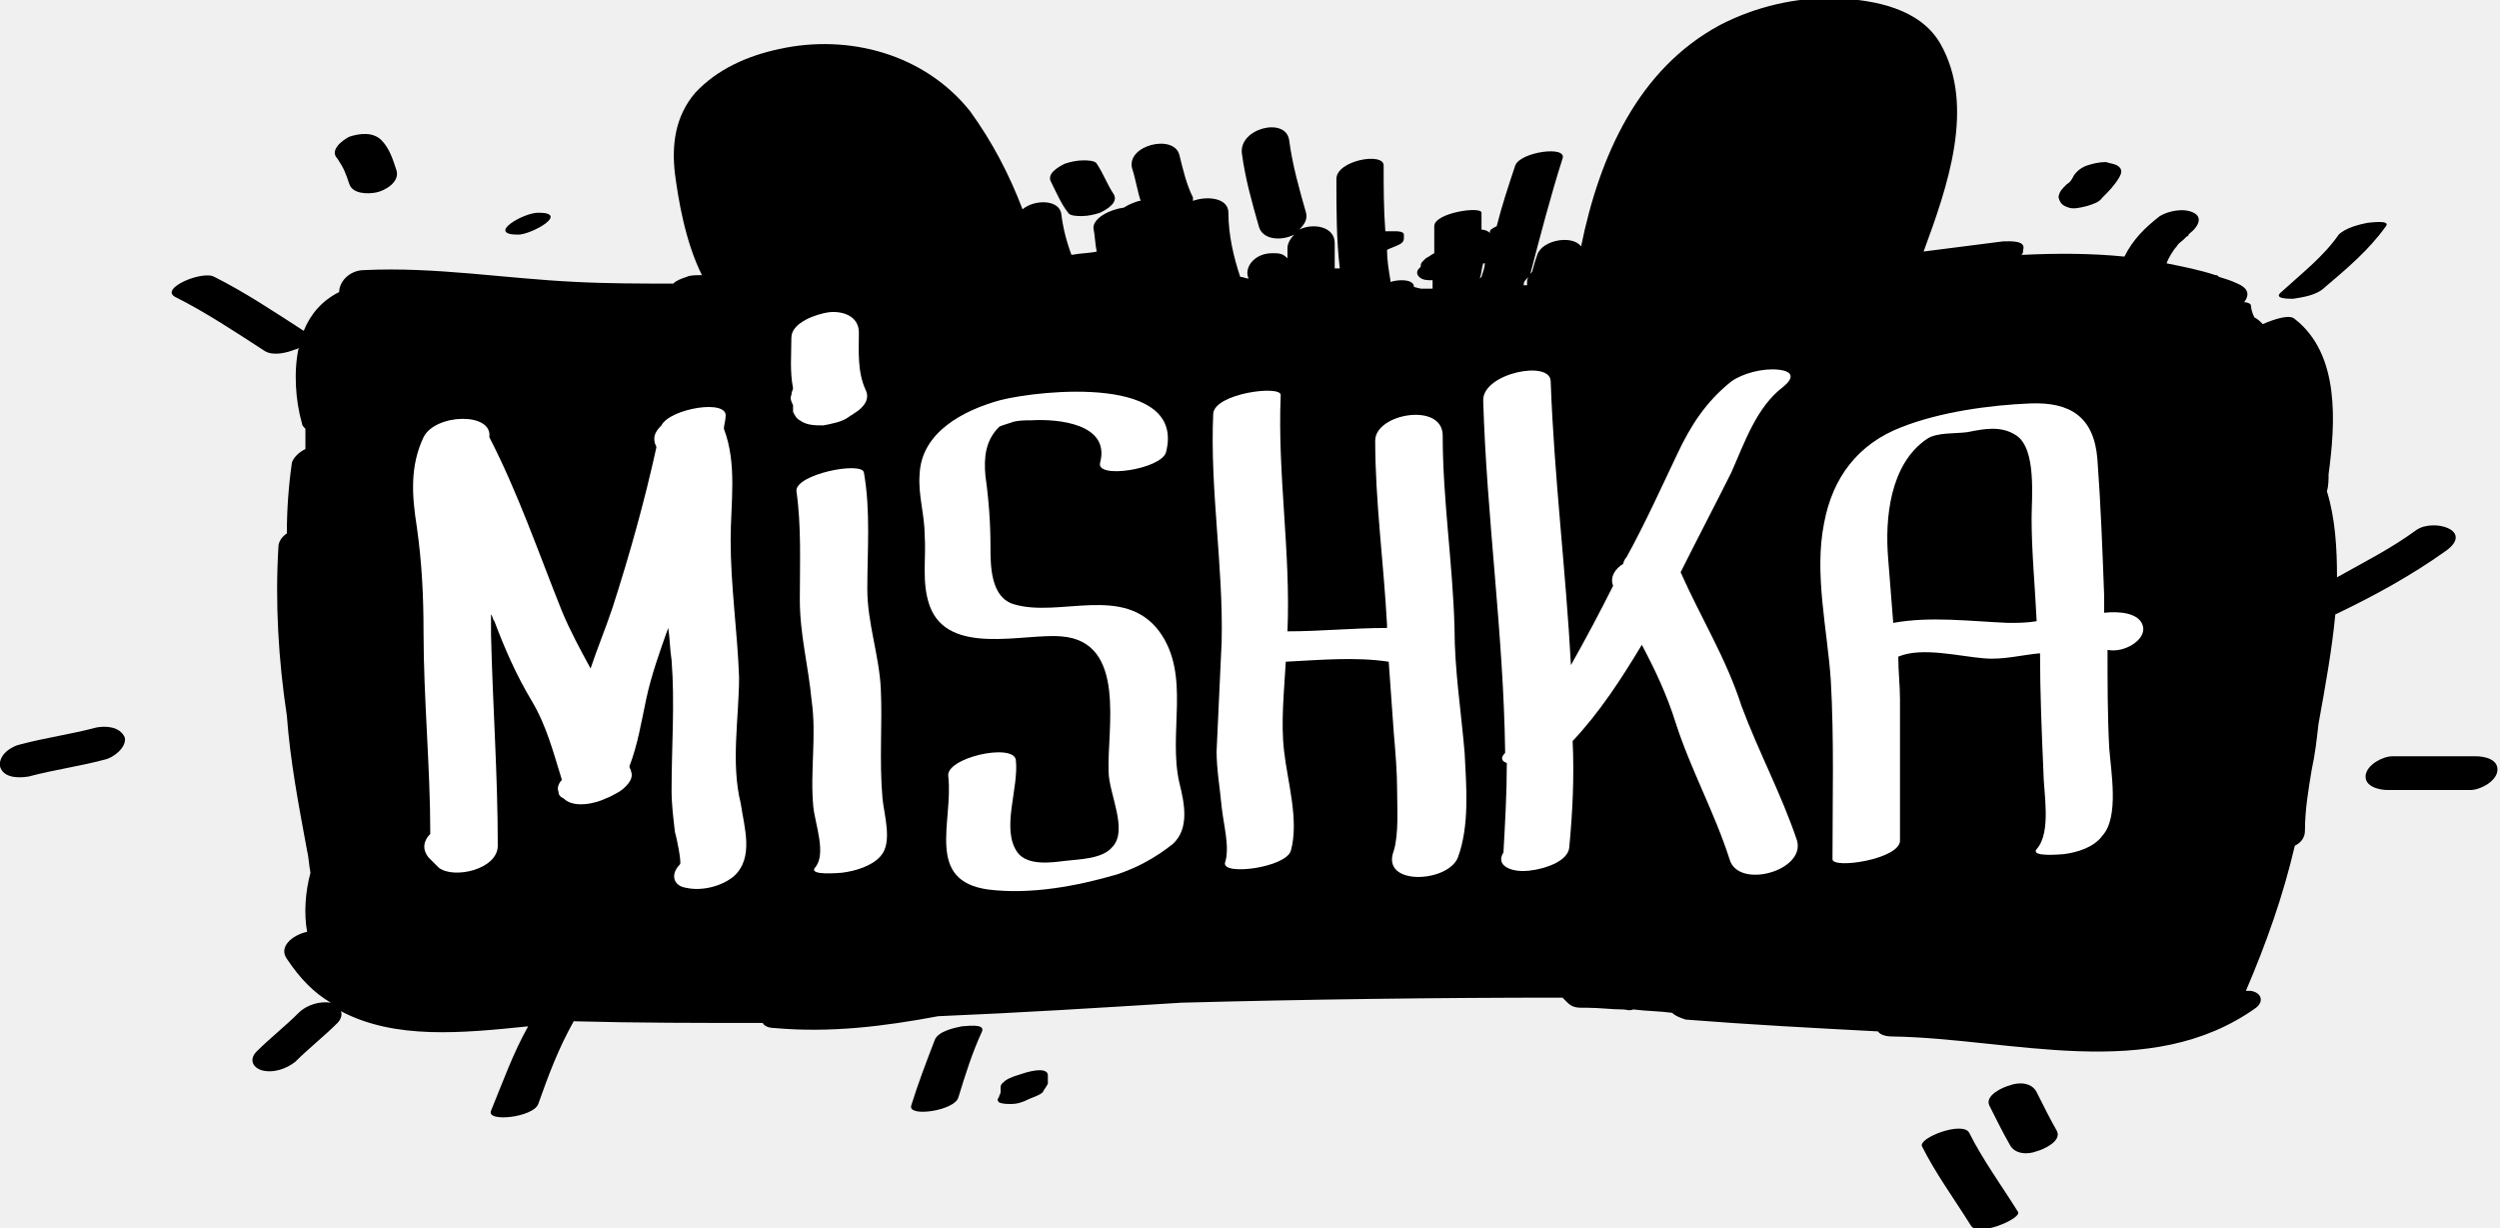
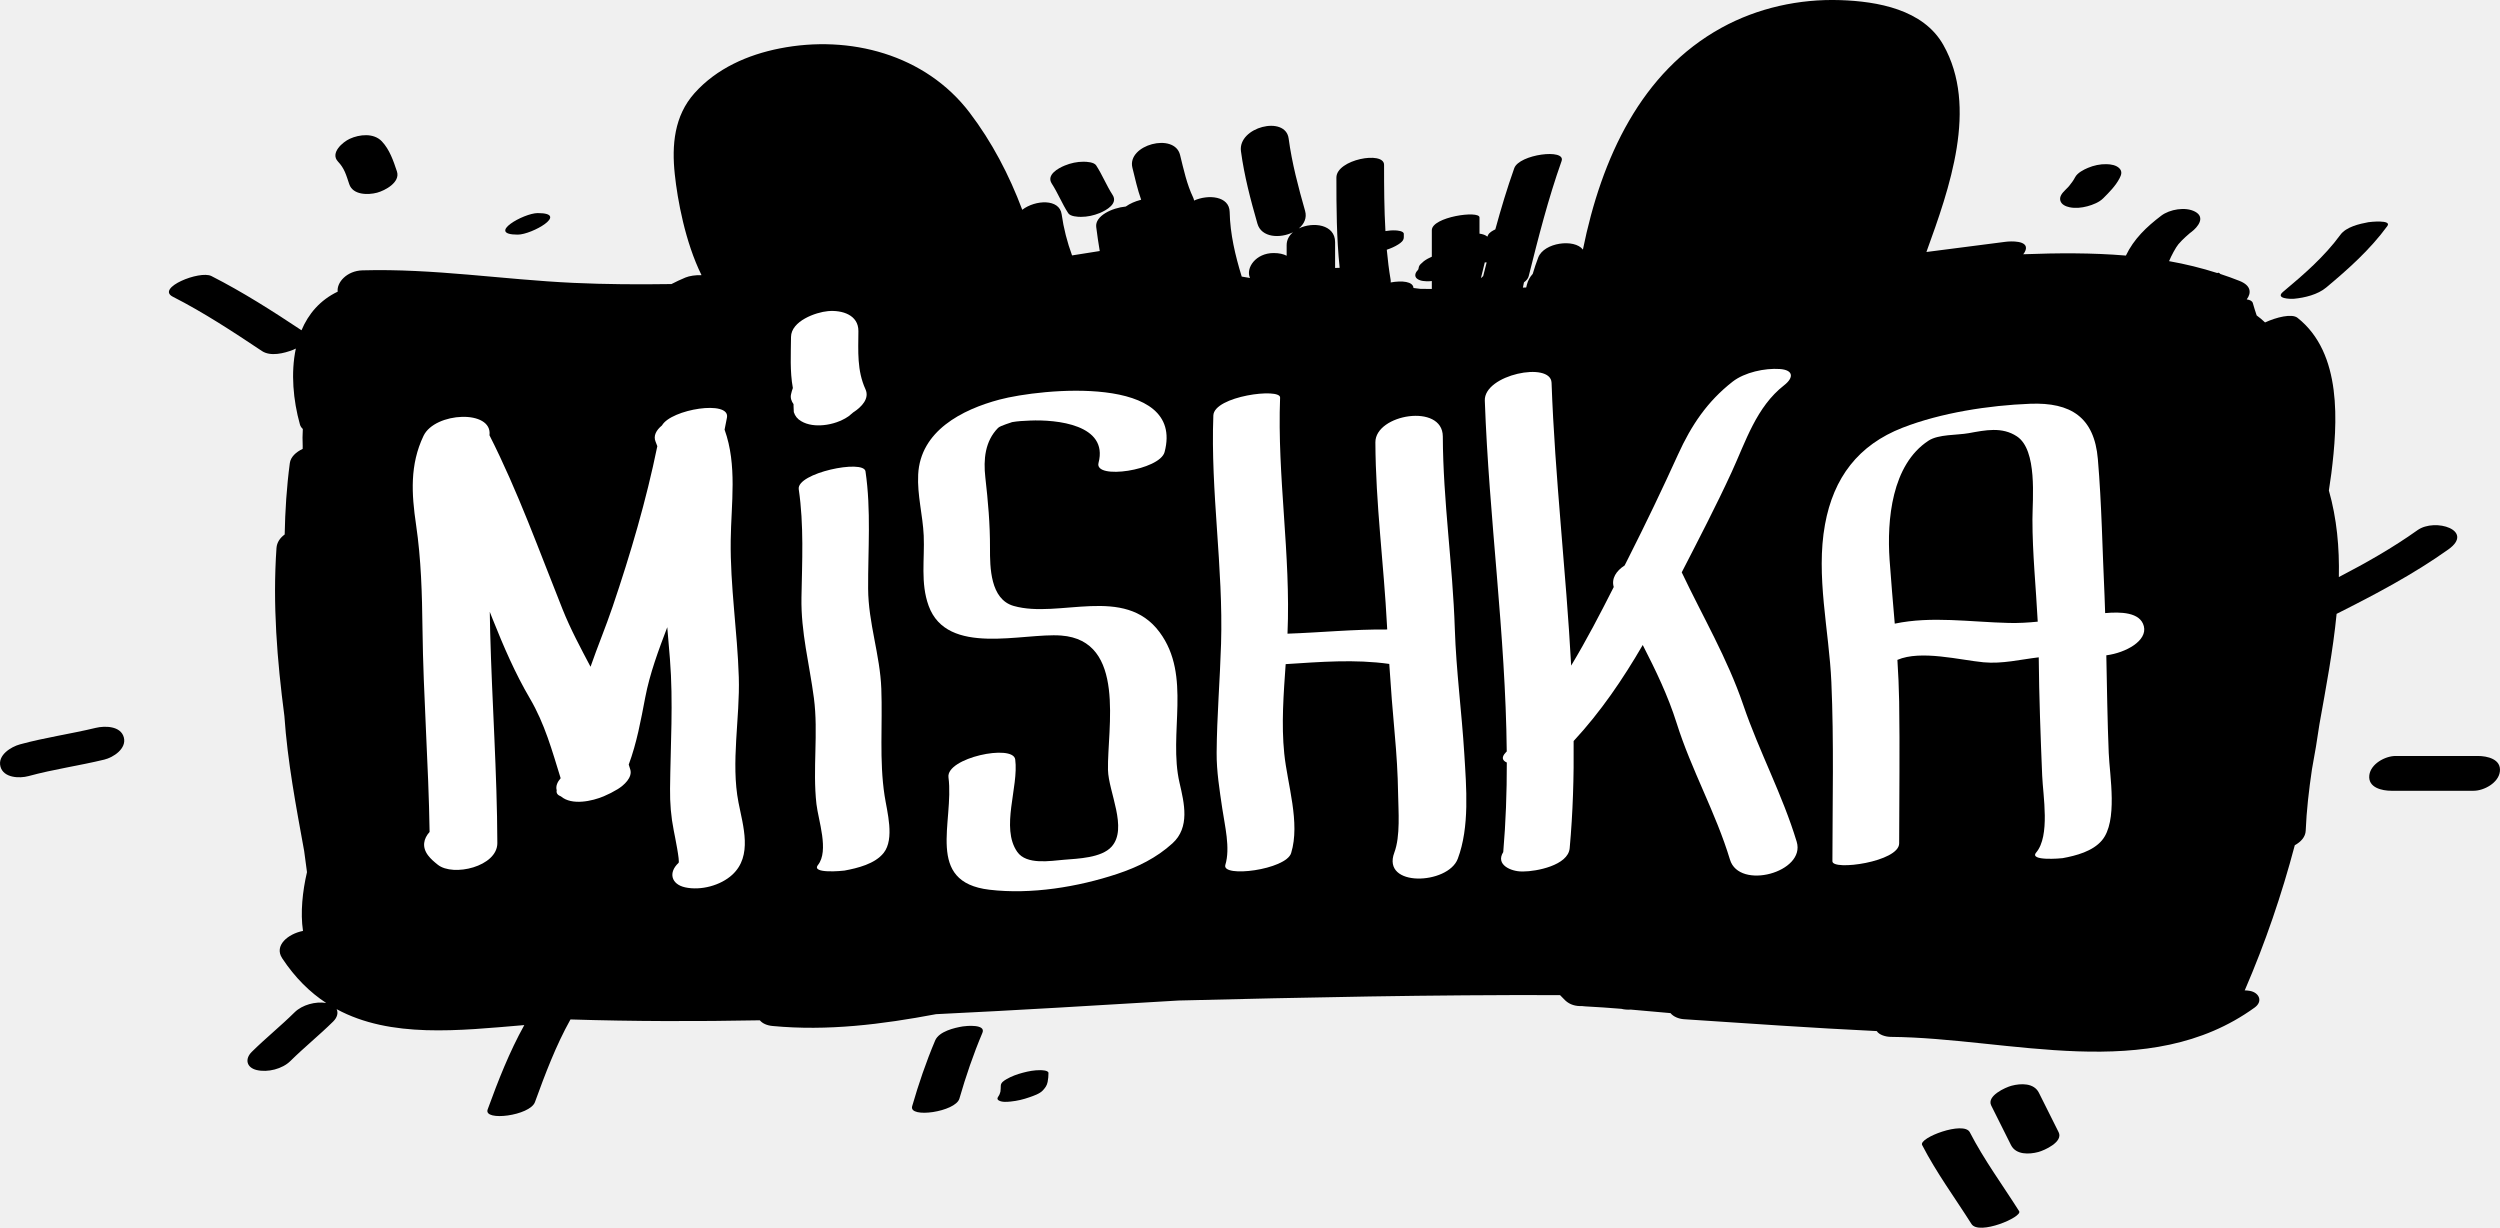
- <svg xmlns="http://www.w3.org/2000/svg" version="1.1" id="Layer_1" x="0px" y="0px" viewBox="0 0 148.1 72.7" style="enable-background:new 0 0 148.1 72.7;" xml:space="preserve">
-   <style type="text/css">
- 	.st0{fill:#FFFFFF;}
- </style>
+ <svg xmlns="http://www.w3.org/2000/svg" version="1.1" x="0px" y="0px" width="148.051px" height="72.707px" viewBox="0 0 148.051 72.707" enable-background="new 0 0 148.051 72.707" xml:space="preserve">
  <g id="Layer_2">
    <g>
-       <path d="M143.2,31.4c-1.5,1.1-3.1,1.9-4.7,2.8c0-1.7-0.1-3.5-0.6-5.1c0.1-0.3,0.1-0.7,0.1-1c0.4-3,0.7-7.1-2-9.2    c-0.3-0.3-1.2,0-1.9,0.3c-0.2-0.2-0.3-0.3-0.5-0.4c-0.1-0.2-0.2-0.5-0.2-0.7c0-0.1-0.2-0.2-0.4-0.2c0.3-0.4,0.3-0.8-0.4-1.1    c-0.4-0.2-0.8-0.3-1.1-0.4c-0.1-0.1-0.1-0.1-0.2-0.1c0,0,0,0,0,0c-0.9-0.3-1.9-0.5-2.9-0.7c0.1-0.3,0.4-0.8,0.6-1    c0.1-0.2,0.3-0.3,0.4-0.4c0.1-0.1,0.1-0.1,0.2-0.2c0,0,0.1,0,0.1-0.1c0,0,0,0,0.1-0.1c0.4-0.3,0.8-0.9,0.2-1.2    c-0.6-0.3-1.5-0.1-2,0.2c-0.9,0.7-1.6,1.4-2.1,2.4c-2-0.2-4-0.2-6.1-0.1c0.1-0.1,0.1-0.2,0.1-0.3c0.2-0.6-0.9-0.5-1.2-0.5    c-1.6,0.2-3.1,0.4-4.7,0.6c1.4-3.8,3.1-8.6,1-12.3c-1.2-2.1-3.9-2.6-6.1-2.7c-2.4-0.1-4.9,0.5-7,1.6c-4.8,2.6-7.1,7.7-8.2,13.1    c-0.5-0.7-2.3-0.4-2.6,0.5c-0.1,0.3-0.2,0.6-0.3,1c-0.2,0.2-0.3,0.4-0.3,0.6c0,0.1,0,0.1,0,0.2c-0.1,0-0.1,0-0.2,0    c0-0.1,0-0.2,0.1-0.3c0.1-0.1,0.2-0.2,0.3-0.4c0.6-2.3,1.2-4.6,1.9-6.8c0.3-0.8-2.5-0.4-2.8,0.4c-0.4,1.2-0.8,2.4-1.1,3.6    c-0.2,0.1-0.4,0.2-0.4,0.3c0,0,0,0.1,0,0.1c-0.1-0.1-0.3-0.2-0.5-0.2c0-0.3,0-0.6,0-1c0-0.4-2.8,0-2.8,0.8c0,0.5,0,1,0,1.6    c-0.2,0.1-0.3,0.2-0.5,0.3c-0.1,0.1-0.1,0.1-0.2,0.2c-0.1,0.1-0.1,0.2-0.1,0.2c0,0,0,0.1,0,0.1c0,0,0,0-0.1,0.1    c-0.1,0.1-0.2,0.3,0,0.5c0.2,0.2,0.5,0.2,0.7,0.2c0,0,0.1,0,0.1,0c0,0.2,0,0.3,0,0.5c-0.2,0-0.5,0-0.7,0l-0.4-0.1    c0-0.4-0.7-0.5-1.4-0.3c0,0,0-0.1,0-0.1c-0.1-0.6-0.2-1.2-0.2-1.8c0.2-0.1,0.5-0.2,0.7-0.3c0.2-0.1,0.3-0.2,0.3-0.4    c0-0.1,0-0.1,0-0.2c0-0.2-0.4-0.2-0.5-0.2c-0.2,0-0.4,0-0.6,0C82,12.4,82,11.1,82,9.8c0-0.8-2.8-0.3-2.8,0.8c0,1.8,0,3.6,0.2,5.3    c-0.1,0-0.2,0-0.3,0c0-0.5,0-1,0-1.5c0-1-1.3-1.2-2.1-0.8c0.3-0.3,0.5-0.6,0.4-1c-0.4-1.4-0.8-2.8-1-4.3c-0.2-1.4-3-0.7-2.8,0.8    c0.2,1.5,0.6,2.9,1,4.3c0.2,0.8,1.3,0.9,2.1,0.5c-0.2,0.2-0.4,0.5-0.4,0.8c0,0.2,0,0.4,0,0.6C76,15,75.8,15,75.4,15    c-1.1,0-1.7,0.9-1.4,1.5c-0.2,0-0.3-0.1-0.5-0.1c-0.4-1.2-0.7-2.5-0.7-3.8c0-0.9-1.3-1-2.1-0.7c0-0.1,0-0.1,0-0.2    c-0.4-0.8-0.6-1.7-0.8-2.5c-0.3-1.3-3.2-0.6-2.8,0.8c0.2,0.6,0.3,1.3,0.5,1.9c0,0,0,0-0.1,0c-0.3,0.1-0.6,0.2-0.9,0.4    c-0.8,0.1-1.8,0.6-1.8,1.2c0.1,0.5,0.1,1,0.2,1.4C64.6,15,64,15,63.5,15.1c-0.3-0.8-0.5-1.6-0.6-2.4c-0.1-0.9-1.6-0.9-2.3-0.3    c-0.8-2.1-1.8-4-3.1-5.8C54.8,3.2,50.3,2,46.2,2.9c-1.9,0.4-3.7,1.2-5,2.6c-1.2,1.4-1.4,3.1-1.2,4.8c0.2,1.5,0.6,4,1.6,6    c-0.4,0-0.7,0-0.9,0.1c-0.3,0.1-0.6,0.2-0.8,0.4c-1.9,0-3.9,0-5.8-0.1c-4.2-0.2-8.3-0.9-12.5-0.7c-0.9,0-1.5,0.7-1.5,1.3    c-1,0.5-1.7,1.3-2.1,2.3c-1.7-1.1-3.5-2.3-5.3-3.2c-0.7-0.4-3.3,0.7-2.3,1.2c1.8,0.9,3.6,2.1,5.3,3.2c0.5,0.3,1.3,0.1,1.8-0.1    c0,0,0.1,0,0.2-0.1c-0.3,1.4-0.2,3.1,0.2,4.5c0,0.1,0.1,0.2,0.2,0.3c0,0.3,0,0.7,0,1c0,0.1,0,0.1,0,0.2c-0.4,0.2-0.7,0.5-0.8,0.8    c-0.2,1.4-0.3,2.8-0.3,4.2c-0.3,0.2-0.5,0.5-0.5,0.8c-0.2,3.3,0,6.7,0.5,10c0.2,2.7,0.7,5.3,1.2,8c0.1,0.4,0.1,0.8,0.2,1.3    c-0.3,1.1-0.4,2.4-0.2,3.5c-0.9,0.2-1.7,0.9-1.2,1.6c0.8,1.2,1.6,2,2.6,2.6c-0.6-0.1-1.4,0.1-1.9,0.6c-0.8,0.8-1.7,1.5-2.5,2.3    c-0.4,0.4-0.3,0.9,0.3,1.1c0.7,0.2,1.5-0.1,2-0.5c0.8-0.8,1.7-1.5,2.5-2.3c0.2-0.2,0.3-0.5,0.2-0.7c3.2,1.7,7.2,1.3,11.1,0.9    c-0.9,1.6-1.5,3.3-2.2,5c-0.3,0.7,2.5,0.4,2.8-0.4c0.6-1.7,1.2-3.3,2.1-4.9c3.7,0.1,7.5,0.1,11.2,0.1c0.1,0.2,0.4,0.3,0.7,0.3    c3.3,0.3,6.5-0.1,9.7-0.7c4.8-0.2,9.6-0.5,14.4-0.8c7.5-0.2,15.1-0.3,22.6-0.3c0.1,0.1,0.2,0.2,0.3,0.3c0.3,0.3,0.6,0.3,1,0.3    c0.1,0,0.1,0,0.2,0c0.7,0,1.4,0.1,2.1,0.1c0.2,0,0.3,0.1,0.6,0c0,0,0,0,0,0c0.8,0.1,1.6,0.1,2.3,0.2c0.2,0.2,0.5,0.3,0.8,0.4    c3.8,0.3,7.6,0.5,11.4,0.7c0.1,0.2,0.5,0.3,0.8,0.3c7.1,0.1,15.3,2.8,21.6-1.7c0.5-0.4,0.3-0.9-0.3-1c-0.1,0-0.2,0-0.3,0    c0,0,0,0,0,0c1.2-2.8,2.2-5.6,2.9-8.6c0.4-0.2,0.6-0.5,0.6-0.9c0-1.2,0.2-2.4,0.4-3.6c0.2-0.9,0.3-1.8,0.4-2.7    c0.4-2.2,0.8-4.4,1-6.5c2.3-1.1,4.5-2.3,6.6-3.8C146.6,31.4,144.2,30.7,143.2,31.4z M87.8,16.4c0,0-0.1,0.1-0.1,0.1    c0.1-0.3,0.1-0.6,0.2-0.9c0,0,0.1,0,0.1,0C88,15.8,87.9,16.1,87.8,16.4z" />
-       <path d="M63.3,12.6c0.1,0.2,0.6,0.2,0.8,0.2c0.4,0,0.8-0.1,1.1-0.2c0.4-0.2,1.1-0.6,0.8-1.1c-0.4-0.6-0.6-1.2-1-1.8    c-0.1-0.2-0.6-0.2-0.8-0.2c-0.4,0-0.8,0.1-1.1,0.2c-0.4,0.2-1.1,0.6-0.8,1.1C62.6,11.4,62.9,12.1,63.3,12.6z" />
-       <path d="M20.7,10.9c0.2,0.6,1.1,0.6,1.6,0.5c0.5-0.1,1.4-0.6,1.2-1.3c-0.2-0.6-0.4-1.3-0.9-1.8c-0.5-0.5-1.3-0.4-1.9-0.2    c-0.4,0.2-1.2,0.8-0.7,1.3C20.4,10,20.5,10.3,20.7,10.9z" />
-       <path d="M30.7,13.9c0.8,0,3.1-1.3,1.2-1.3C31,12.6,28.8,13.9,30.7,13.9z" />
-       <path d="M122.6,12.3c0.3,0.1,0.7,0,1.1-0.1c0.3-0.1,0.7-0.2,0.9-0.5c0.4-0.4,0.7-0.7,1-1.2c0.1-0.2,0.2-0.4,0-0.6    c-0.2-0.2-0.5-0.2-0.8-0.3c-0.4,0-0.8,0.1-1.1,0.2c-0.3,0.1-0.6,0.3-0.8,0.6c-0.1,0.2-0.2,0.4-0.4,0.5c0,0,0,0,0,0c0,0,0,0,0,0    c-0.1,0.1-0.1,0.1-0.2,0.2c-0.2,0.2-0.3,0.4-0.3,0.6C122.1,12.1,122.3,12.2,122.6,12.3z" />
-       <path d="M135.9,17.7c0.6-0.1,1.4-0.2,1.9-0.7c1.3-1.1,2.6-2.2,3.6-3.6c0.3-0.4-1-0.2-1.1-0.2c-0.5,0.1-1.3,0.3-1.7,0.7    c-0.9,1.3-2.2,2.3-3.4,3.4C134.7,17.7,135.6,17.7,135.9,17.7z" />
-       <path d="M146.7,44.8c-1.6,0-3.2,0-4.9,0c-0.6,0-1.5,0.5-1.6,1.1c-0.1,0.7,0.8,0.9,1.3,0.9c1.6,0,3.2,0,4.9,0    c0.6,0,1.5-0.5,1.6-1.1C148.1,45,147.3,44.8,146.7,44.8z" />
-       <path d="M57,60.8c-0.5,0.1-1.4,0.3-1.6,0.8c-0.5,1.3-1,2.6-1.4,3.9c-0.2,0.7,2.6,0.3,2.8-0.5c0.4-1.3,0.8-2.6,1.4-3.9    C58.4,60.6,57.2,60.8,57,60.8z" />
-       <path d="M61.6,63.4c-0.3,0-0.7,0.1-1,0.2c-0.3,0.1-0.7,0.2-1,0.4c-0.1,0.1-0.3,0.2-0.3,0.4c0,0.1,0,0.2,0,0.3    c0,0.1-0.1,0.2-0.1,0.3c0,0,0,0,0,0c-0.1,0.1-0.1,0.2,0,0.3c0.2,0.1,0.5,0.1,0.7,0.1c0.4,0,0.7-0.1,1.1-0.3    c0.2-0.1,0.6-0.2,0.8-0.4c0.1-0.2,0.2-0.3,0.3-0.5c0-0.2,0-0.3,0-0.5C62.1,63.4,61.7,63.4,61.6,63.4z" />
-       <path d="M116.7,67.1c-0.4-0.7-3,0.3-2.8,0.8c0.8,1.6,1.9,3.1,2.9,4.7c0.4,0.7,3-0.4,2.8-0.8C118.6,70.2,117.5,68.7,116.7,67.1z" />
-       <path d="M120.7,64.7c-0.3-0.6-1.1-0.6-1.6-0.4c-0.4,0.1-1.5,0.6-1.2,1.2c0.4,0.8,0.8,1.6,1.2,2.3c0.3,0.6,1.1,0.6,1.6,0.4    c0.4-0.1,1.5-0.6,1.2-1.2C121.5,66.3,121.1,65.5,120.7,64.7z" />
-       <path d="M5.7,43.1c-1.5,0.4-3,0.6-4.5,1c-0.5,0.1-1.3,0.6-1.2,1.3c0.2,0.7,1.1,0.7,1.7,0.6c1.5-0.4,3-0.6,4.5-1    c0.5-0.1,1.3-0.7,1.2-1.3C7.1,43,6.2,43,5.7,43.1z" />
+       <path d="M143.165,31.397c-1.481,1.055-3.053,1.942-4.657,2.777c0.037-1.747-0.119-3.465-0.591-5.127 c0.051-0.333,0.102-0.667,0.145-1.002c0.375-3.005,0.657-7.122-2.003-9.224c-0.335-0.265-1.249-0.035-1.922,0.274 c-0.157-0.151-0.322-0.289-0.496-0.415c-0.082-0.242-0.159-0.487-0.229-0.735c-0.035-0.12-0.168-0.188-0.36-0.215 c0.285-0.383,0.263-0.818-0.419-1.092c-0.378-0.152-0.759-0.287-1.143-0.413c-0.067-0.072-0.126-0.096-0.172-0.058 c-0.001,0.001-0.004,0.002-0.006,0.003c-0.938-0.3-1.893-0.533-2.859-0.705c0.138-0.331,0.396-0.813,0.552-1 c0.132-0.157,0.279-0.3,0.429-0.439c0.062-0.057,0.125-0.111,0.188-0.165c0.032-0.027,0.053-0.046,0.069-0.061 c0.02-0.014,0.046-0.034,0.084-0.062c0.38-0.288,0.846-0.865,0.221-1.202c-0.57-0.307-1.507-0.142-2.007,0.238 c-0.863,0.655-1.626,1.379-2.092,2.361c-2.01-0.169-4.05-0.155-6.079-0.078c0.062-0.076,0.112-0.158,0.141-0.25 c0.184-0.585-0.908-0.525-1.188-0.488c-1.562,0.205-3.125,0.407-4.688,0.604c1.367-3.773,3.083-8.578,1.001-12.264 c-1.19-2.106-3.906-2.579-6.098-2.652c-2.436-0.081-4.898,0.461-7.036,1.636c-4.762,2.618-7.11,7.71-8.21,13.138 c-0.497-0.657-2.301-0.425-2.645,0.468c-0.124,0.32-0.229,0.645-0.327,0.972c-0.16,0.174-0.282,0.386-0.345,0.637 c-0.015,0.056-0.027,0.111-0.041,0.167c-0.065,0.002-0.131,0.005-0.196,0.007c0.02-0.104,0.041-0.207,0.064-0.31 c0.146-0.109,0.247-0.232,0.28-0.366c0.574-2.296,1.156-4.588,1.948-6.82c0.269-0.756-2.511-0.399-2.804,0.426 c-0.424,1.193-0.786,2.403-1.12,3.622c-0.165,0.078-0.356,0.187-0.425,0.326c-0.017,0.034-0.031,0.07-0.047,0.104 c-0.107-0.093-0.271-0.151-0.466-0.178c0-0.319,0-0.639,0-0.959c0-0.432-2.823-0.034-2.823,0.757c0,0.522,0,1.046,0,1.568 c-0.167,0.072-0.327,0.158-0.472,0.266c-0.063,0.057-0.127,0.114-0.19,0.172c-0.073,0.071-0.113,0.152-0.12,0.245 c-0.007,0.026-0.013,0.053-0.023,0.078c-0.017,0.022-0.032,0.046-0.052,0.066c-0.126,0.128-0.184,0.335-0.027,0.467 c0.19,0.16,0.508,0.167,0.738,0.159c0.048-0.002,0.097-0.007,0.146-0.011c0,0.156,0,0.312,0,0.468 c-0.226-0.001-0.45-0.003-0.675-0.006l-0.411-0.051c-0.021-0.385-0.676-0.452-1.351-0.328c0.006-0.049,0.007-0.098-0.001-0.148 c-0.101-0.595-0.174-1.192-0.229-1.79c0.237-0.079,0.471-0.18,0.68-0.313c0.159-0.102,0.328-0.224,0.328-0.43 c0-0.064,0-0.13,0-0.194c0-0.18-0.412-0.204-0.499-0.208c-0.195-0.009-0.394,0.009-0.589,0.041 c-0.075-1.305-0.081-2.615-0.081-3.925c0-0.84-2.824-0.315-2.823,0.757c0,1.786,0.009,3.57,0.193,5.343 c-0.087-0.002-0.178,0.001-0.27,0.009c0-0.511,0-1.021,0-1.532c0-1.045-1.297-1.22-2.147-0.809 c0.313-0.262,0.489-0.622,0.37-1.039c-0.403-1.414-0.778-2.827-0.974-4.287c-0.188-1.394-3.017-0.677-2.824,0.756 c0.196,1.46,0.57,2.873,0.975,4.287c0.235,0.828,1.338,0.889,2.104,0.51c-0.227,0.196-0.373,0.452-0.373,0.76 c0,0.21,0,0.42,0,0.63c-0.189-0.098-0.439-0.16-0.77-0.16c-1.057,0-1.671,0.885-1.4,1.477c-0.164-0.027-0.327-0.054-0.491-0.083 c-0.382-1.248-0.686-2.514-0.714-3.83c-0.02-0.942-1.27-1.049-2.108-0.672c-0.008-0.056-0.022-0.111-0.049-0.168 c-0.385-0.804-0.567-1.674-0.78-2.533c-0.332-1.35-3.158-0.601-2.823,0.756c0.157,0.638,0.3,1.281,0.519,1.898 c-0.018,0.005-0.039,0.009-0.056,0.014c-0.3,0.081-0.601,0.205-0.854,0.387c-0.832,0.079-1.828,0.565-1.752,1.208 c0.058,0.478,0.131,0.953,0.209,1.427c-0.546,0.091-1.092,0.177-1.639,0.26c-0.289-0.787-0.499-1.601-0.618-2.443 c-0.131-0.924-1.555-0.854-2.332-0.26c-0.774-2.062-1.796-4.019-3.122-5.761c-2.621-3.439-7.097-4.613-11.242-3.794 c-1.9,0.376-3.735,1.184-5.043,2.646c-1.21,1.353-1.352,3.089-1.17,4.805c0.158,1.493,0.61,4.005,1.584,5.976 c-0.35-0.012-0.709,0.041-0.949,0.139c-0.283,0.117-0.561,0.248-0.833,0.388c-1.939,0.029-3.877,0.019-5.803-0.07 c-4.179-0.194-8.301-0.86-12.497-0.742c-0.923,0.026-1.534,0.719-1.465,1.262c-1.046,0.502-1.733,1.315-2.143,2.287 c-1.732-1.15-3.479-2.266-5.335-3.211c-0.689-0.351-3.3,0.707-2.285,1.224c1.84,0.938,3.561,2.072,5.278,3.216 c0.512,0.341,1.32,0.133,1.842-0.07c0.03-0.012,0.09-0.039,0.165-0.077c-0.306,1.44-0.157,3.067,0.241,4.493 c0.03,0.11,0.093,0.198,0.172,0.27c-0.021,0.338-0.023,0.677-0.007,1.015c-0.001,0.055-0.001,0.109-0.002,0.165 c-0.4,0.189-0.712,0.48-0.76,0.839c-0.188,1.411-0.278,2.82-0.305,4.229c-0.272,0.199-0.462,0.469-0.485,0.798 c-0.233,3.345,0.037,6.652,0.467,9.95c0.185,2.694,0.69,5.344,1.172,7.999c0.058,0.416,0.113,0.832,0.167,1.249 c-0.265,1.133-0.398,2.395-0.237,3.482c-0.881,0.171-1.729,0.866-1.233,1.617c0.765,1.158,1.644,2.018,2.606,2.649 c-0.633-0.103-1.42,0.11-1.871,0.555c-0.818,0.809-1.715,1.531-2.533,2.339c-0.429,0.424-0.314,0.935,0.289,1.078 c0.651,0.155,1.516-0.06,1.997-0.535c0.817-0.808,1.715-1.531,2.533-2.339c0.248-0.245,0.308-0.517,0.204-0.731 c3.21,1.735,7.235,1.27,11.114,0.943c-0.882,1.589-1.542,3.273-2.17,4.997c-0.262,0.719,2.507,0.373,2.801-0.436 c0.61-1.675,1.237-3.343,2.103-4.895c3.741,0.117,7.479,0.122,11.215,0.051c0.149,0.182,0.416,0.305,0.746,0.336 c3.27,0.311,6.489-0.096,9.688-0.699c4.789-0.229,9.577-0.525,14.366-0.809c7.527-0.186,15.056-0.346,22.587-0.32 c0.1,0.109,0.204,0.215,0.314,0.318c0.272,0.256,0.621,0.345,0.979,0.33c0.062,0.009,0.128,0.016,0.199,0.019 c0.714,0.036,1.428,0.087,2.141,0.145c0.156,0.04,0.341,0.059,0.559,0.046c0.002,0,0.004,0,0.005,0 c0.782,0.067,1.563,0.14,2.346,0.208c0.171,0.214,0.497,0.342,0.792,0.361c3.804,0.25,7.612,0.522,11.423,0.703 c0.14,0.229,0.536,0.34,0.82,0.343c7.067,0.06,15.278,2.804,21.558-1.736c0.501-0.362,0.273-0.877-0.264-0.984 c-0.108-0.021-0.217-0.031-0.326-0.034c0.008-0.016,0.018-0.03,0.023-0.045c1.195-2.769,2.174-5.633,2.945-8.552 c0.365-0.198,0.632-0.494,0.646-0.86c0.049-1.189,0.188-2.406,0.371-3.639c0.166-0.884,0.313-1.771,0.441-2.66 c0.387-2.169,0.806-4.367,1.018-6.541c2.28-1.147,4.538-2.335,6.622-3.819C146.562,31.417,144.213,30.651,143.165,31.397z M87.835,16.351c-0.049,0.039-0.094,0.079-0.134,0.123c0.073-0.312,0.149-0.623,0.228-0.934c0.036,0.001,0.073,0.001,0.111,0 C87.972,15.81,87.902,16.081,87.835,16.351z" />
+       <path d="M63.261,12.626c0.127,0.196,0.562,0.217,0.753,0.217c0.377,0.001,0.759-0.083,1.106-0.225 c0.404-0.166,1.101-0.559,0.77-1.07c-0.363-0.562-0.609-1.19-0.975-1.754c-0.127-0.196-0.562-0.217-0.754-0.217 c-0.376-0.001-0.758,0.083-1.105,0.226c-0.404,0.165-1.101,0.558-0.77,1.069C62.649,11.434,62.896,12.063,63.261,12.626z" />
+       <path d="M20.683,10.907c0.216,0.647,1.111,0.647,1.648,0.504c0.472-0.127,1.39-0.616,1.175-1.26 c-0.208-0.624-0.433-1.293-0.893-1.78c-0.479-0.507-1.324-0.417-1.902-0.151c-0.412,0.19-1.177,0.838-0.695,1.349 C20.398,9.974,20.494,10.341,20.683,10.907z" />
+       <path d="M30.66,13.895c0.843,0,3.073-1.276,1.186-1.276C31.003,12.619,28.772,13.895,30.66,13.895z" />
+       <path d="M122.562,12.274c0.346,0.072,0.717,0.032,1.055-0.059c0.321-0.086,0.7-0.234,0.941-0.477 c0.355-0.355,0.728-0.729,0.962-1.178c0.104-0.198,0.174-0.399-0.005-0.587c-0.188-0.197-0.507-0.245-0.763-0.251 c-0.376-0.01-0.761,0.074-1.106,0.22c-0.252,0.106-0.621,0.294-0.756,0.553c-0.098,0.186-0.218,0.353-0.351,0.513 c-0.008,0.009-0.016,0.018-0.023,0.027c-0.011,0.012-0.021,0.023-0.028,0.032c-0.064,0.067-0.13,0.133-0.195,0.199 c-0.158,0.158-0.346,0.365-0.279,0.614C122.077,12.121,122.347,12.229,122.562,12.274z" />
+       <path d="M135.861,17.692c0.631-0.061,1.395-0.246,1.894-0.662c1.319-1.102,2.603-2.248,3.623-3.642 c0.288-0.393-1.049-0.243-1.118-0.23c-0.534,0.099-1.316,0.276-1.661,0.746c-0.949,1.296-2.164,2.349-3.391,3.374 C134.71,17.693,135.649,17.712,135.861,17.692z" />
+       <path d="M146.74,44.769c-1.624,0-3.248,0-4.872,0c-0.616,0-1.475,0.468-1.556,1.139c-0.09,0.739,0.754,0.922,1.304,0.922 c1.624,0,3.248,0,4.871,0c0.617,0,1.475-0.468,1.557-1.139C148.134,44.952,147.29,44.769,146.74,44.769z" />
+       <path d="M57.021,60.784c-0.498,0.08-1.412,0.296-1.639,0.831c-0.538,1.272-0.981,2.571-1.364,3.897 c-0.211,0.733,2.571,0.333,2.798-0.451c0.383-1.327,0.825-2.625,1.363-3.897C58.401,60.637,57.213,60.752,57.021,60.784z" />
+       <path d="M61.602,63.375c-0.347-0.003-0.696,0.063-1.029,0.152c-0.333,0.089-0.67,0.207-0.968,0.383 c-0.141,0.084-0.338,0.2-0.338,0.39c-0.001,0.116-0.007,0.231-0.021,0.346c-0.025,0.103-0.06,0.2-0.125,0.286 c0.004-0.004,0.008-0.009,0.012-0.014c-0.064,0.082-0.108,0.179,0.018,0.253c0.196,0.114,0.502,0.083,0.712,0.062 c0.374-0.037,0.745-0.127,1.099-0.252c0.243-0.085,0.613-0.207,0.795-0.407c0.149-0.164,0.241-0.286,0.284-0.501 c0.035-0.177,0.05-0.349,0.05-0.529C62.09,63.378,61.669,63.376,61.602,63.375z" />
+       <path d="M116.652,67.051c-0.354-0.686-3.043,0.331-2.823,0.757c0.844,1.638,1.939,3.122,2.923,4.677 c0.436,0.689,3.04-0.414,2.823-0.757C118.593,70.174,117.496,68.689,116.652,67.051z" />
+       <path d="M120.744,64.713c-0.294-0.588-1.067-0.563-1.624-0.414c-0.35,0.094-1.485,0.598-1.199,1.17 c0.39,0.78,0.779,1.559,1.169,2.339c0.294,0.588,1.068,0.562,1.624,0.414c0.35-0.094,1.486-0.598,1.199-1.171 C121.523,66.272,121.134,65.493,120.744,64.713z" />
+       <path d="M5.668,43.105c-1.486,0.359-3.006,0.571-4.481,0.975c-0.537,0.146-1.342,0.641-1.16,1.318 c0.181,0.675,1.128,0.709,1.664,0.562c1.476-0.403,2.995-0.615,4.482-0.975c0.541-0.13,1.338-0.651,1.16-1.318 C7.148,42.982,6.209,42.975,5.668,43.105z" />
    </g>
  </g>
-   <g id="Layer_1_1_">
+   <g id="Layer_1">
    <g>
-       <path class="st0" d="M43.8,40.1c-0.1-2.7-0.5-5.4-0.5-8.1c0-2.2,0.4-4.5-0.4-6.6c0-0.2,0.1-0.5,0.1-0.7c0.2-1.1-3.3-0.5-3.8,0.5    c-0.3,0.3-0.5,0.6-0.4,1c0,0.1,0.1,0.2,0.1,0.3c-0.7,3.2-1.6,6.4-2.6,9.5c-0.4,1.2-0.9,2.4-1.3,3.6c-0.6-1.1-1.2-2.2-1.7-3.4    c-1.4-3.5-2.6-7-4.3-10.3c0.2-1.5-3.2-1.4-3.9,0c-0.8,1.7-0.7,3.4-0.4,5.3c0.3,2.1,0.4,4.1,0.4,6.2c0,4,0.4,8,0.4,12    c-0.4,0.4-0.5,0.9-0.1,1.4c0.2,0.2,0.4,0.4,0.6,0.6c0.9,0.7,3.5,0.1,3.5-1.3c0-4.2-0.3-8.3-0.4-12.5c0-0.4,0-0.8,0-1.2    c0.1,0.1,0.1,0.3,0.2,0.4c0.6,1.6,1.3,3.2,2.2,4.7c0.9,1.5,1.3,3.1,1.8,4.7c-0.2,0.2-0.3,0.5-0.2,0.7c0,0.2,0.1,0.3,0.3,0.4    c0.6,0.6,1.9,0.3,2.5,0c0.3-0.1,0.6-0.3,0.8-0.4c0.3-0.2,0.9-0.7,0.7-1.2c0-0.1-0.1-0.2-0.1-0.3c0.5-1.3,0.7-2.6,1-4    c0.3-1.4,0.8-2.8,1.3-4.2c0.1,0.6,0.1,1.3,0.2,1.9c0.2,2.6,0,5.1,0,7.7c0,0.9,0.1,1.6,0.2,2.5c0.1,0.3,0.4,1.8,0.3,1.9    c-0.6,0.6-0.4,1.3,0.4,1.4c0.9,0.2,2.1-0.1,2.8-0.7c1.2-1.1,0.6-2.9,0.4-4.3C43.3,45.2,43.8,42.5,43.8,40.1z" />
-       <path class="st0" d="M52.2,40.8c-0.1-2-0.8-3.9-0.8-5.9c0-2.3,0.2-4.6-0.2-6.9c-0.1-0.7-4.1,0.1-4,1.1c0.3,2.1,0.2,4.3,0.2,6.4    c0,2.1,0.5,3.9,0.7,6c0.3,2.1-0.1,4.2,0.1,6.3c0.1,1,0.8,2.8,0.1,3.6c-0.4,0.5,1.5,0.3,1.6,0.3c0.8-0.1,1.8-0.4,2.3-1    c0.7-0.8,0.2-2.4,0.1-3.4C52.1,45,52.3,42.9,52.2,40.8z" />
-       <path class="st0" d="M68.7,37.4c-2.1-2.8-5.9-0.8-8.6-1.6c-1.4-0.4-1.4-2.3-1.4-3.4c0-1.4-0.1-2.8-0.3-4.2c-0.1-1.1,0-2.1,0.8-2.9    c0.1-0.1,0.9-0.3,0.8-0.3c0.4-0.1,0.7-0.1,1.1-0.1c1.6-0.1,4.7,0.2,4.1,2.5c-0.3,1,3.6,0.4,3.9-0.6c1.2-4.6-7.4-3.7-9.8-3.1    c-2.2,0.6-4.7,1.9-4.8,4.4c-0.1,1.2,0.3,2.4,0.3,3.6c0.1,1.4-0.2,2.8,0.3,4.2c1.1,3,5.6,1.6,7.8,1.8c3.9,0.3,2.7,5.5,2.8,8    c0,1.3,1.2,3.5,0.2,4.5c-0.6,0.7-2,0.7-2.8,0.8c-0.8,0.1-2.2,0.3-2.8-0.5c-1-1.4,0.1-3.8-0.1-5.5C60,44,56,44.9,56.2,46    c0.3,2.7-1.4,6.2,2.4,6.7c2.5,0.3,5.2-0.2,7.6-0.9c1.2-0.4,2.3-1,3.3-1.8c1-0.9,0.7-2.4,0.4-3.6C69.2,43.4,70.6,40,68.7,37.4z" />
-       <path class="st0" d="M86.2,37.2c-0.1-3.8-0.7-7.6-0.7-11.4c0-2-4-1.3-4,0.3c0,3.6,0.5,7.2,0.7,10.9c0,0.1,0,0.1,0,0.2    c-2,0-3.9,0.2-5.9,0.2c0.2-4.7-0.6-9.3-0.4-14c0-0.6-3.9-0.1-4,1.1c-0.2,4.5,0.6,9,0.5,13.5c-0.1,2.2-0.2,4.3-0.3,6.5    c0,1.1,0.2,2.2,0.3,3.3c0.1,1,0.5,2.4,0.2,3.3c-0.2,0.8,3.6,0.3,3.9-0.7c0.5-1.8-0.2-4.1-0.4-5.9c-0.2-1.7,0-3.5,0.1-5.3    c2-0.1,4.1-0.3,6.1,0c0.1,1.4,0.2,2.8,0.3,4.2c0.1,1.2,0.2,2.3,0.2,3.5c0,1,0.1,2.5-0.2,3.5c-0.8,2.1,3.2,1.9,3.8,0.4    c0.7-1.9,0.5-4.2,0.4-6.2C86.6,42.2,86.2,39.7,86.2,37.2z" />
-       <path class="st0" d="M103.2,41.8c-0.9-2.8-2.4-5.2-3.6-7.9c1-2,2-3.9,3-5.9c0.8-1.8,1.5-3.9,3.1-5.1c0.6-0.5,0.6-0.9-0.3-1    c-0.9-0.1-2.1,0.2-2.8,0.7c-1.5,1.2-2.4,2.6-3.2,4.3C98.4,29,97.5,31,96.4,33c-0.1,0.1-0.2,0.3-0.2,0.4c-0.5,0.3-0.8,0.8-0.6,1.3    c-0.8,1.6-1.6,3.1-2.5,4.7c-0.3-5.6-1-11.2-1.2-16.8c0-1.3-4-0.5-4,1.1c0.2,6.9,1.2,13.8,1.3,20.8c0,0,0,0,0,0.1    c-0.3,0.3-0.2,0.5,0.1,0.6c0,1.8-0.1,3.5-0.2,5.3c-0.5,0.8,0.5,1.1,1.1,1.1c0,0,0.1,0,0.1,0c0.7,0,2.6-0.4,2.7-1.4    c0.2-2.1,0.3-4.2,0.2-6.3c1.6-1.7,2.9-3.7,4.1-5.7c0.8,1.5,1.5,3,2,4.6c0.9,2.8,2.3,5.3,3.2,8.1c0.5,1.8,4.5,0.7,4-1.1    C105.6,47.1,104.2,44.5,103.2,41.8z" />
-       <path class="st0" d="M127,37.1c-0.2-0.8-1.4-0.9-2.3-0.8c0-0.3,0-0.7,0-1c-0.1-2.7-0.2-5.4-0.4-8.1c-0.2-2.5-1.6-3.4-4-3.3    c-2.4,0.1-5.3,0.5-7.6,1.4c-2.6,1-4.1,3-4.6,5.7c-0.6,3,0.2,6.3,0.4,9.3c0.2,3.5,0.1,7.1,0.1,10.6c0,0.6,4,0,4-1.1    c0-2.8,0-5.6,0-8.4c0-0.8-0.1-1.6-0.1-2.5c1.4-0.6,3.7,0,5.1,0.1c1.1,0.1,2.2-0.2,3.3-0.3c0,2.3,0.1,4.7,0.2,7    c0,1.2,0.5,3.6-0.4,4.6c-0.4,0.5,1.5,0.3,1.6,0.3c0.8-0.1,1.8-0.4,2.3-1.1c1-1.1,0.5-3.8,0.4-5.2c-0.1-1.9-0.1-3.9-0.1-5.8    C125.9,38.7,127.2,37.9,127,37.1z M112.2,36.9c-0.1-1.3-0.2-2.5-0.3-3.8c-0.2-2.4,0.1-5.6,2.3-7.1c0.6-0.4,1.7-0.3,2.4-0.4    c1-0.2,2-0.4,2.9,0.2c1.2,0.8,0.9,3.7,0.9,4.9c0,2,0.2,4,0.3,6.1c-0.6,0.1-1.1,0.1-1.7,0.1C116.7,36.8,114.4,36.5,112.2,36.9z" />
-       <path class="st0" d="M48.8,25.2c0.5-0.1,1.1-0.2,1.5-0.5c0.1-0.1,0.2-0.1,0.3-0.2c0.5-0.3,1-0.8,0.7-1.4c-0.5-1.1-0.4-2.3-0.4-3.4    c0-1-1-1.3-1.8-1.2c-0.7,0.1-2.2,0.6-2.2,1.5c0,1-0.1,2,0.1,3c0,0.1-0.1,0.2-0.1,0.4c-0.1,0.2,0,0.4,0.1,0.6c0,0,0,0.1,0,0.1    c0,0.1,0,0.2,0,0.3c0.1,0.2,0.2,0.4,0.4,0.5C47.8,25.2,48.3,25.2,48.8,25.2z" />
+       <path fill="#FFFFFF" d="M43.752,40.106c-0.083-2.707-0.514-5.396-0.479-8.108c0.028-2.194,0.393-4.45-0.363-6.554 c0.047-0.239,0.097-0.477,0.141-0.717c0.195-1.055-3.3-0.497-3.849,0.468c-0.346,0.283-0.523,0.621-0.377,0.965 c0.037,0.087,0.069,0.175,0.102,0.263c-0.662,3.233-1.584,6.364-2.645,9.498c-0.406,1.199-0.896,2.37-1.31,3.565 c-0.587-1.114-1.181-2.214-1.658-3.408c-1.386-3.464-2.636-6.965-4.326-10.299c0.192-1.543-3.232-1.381-3.907,0.032 c-0.816,1.709-0.711,3.434-0.442,5.262c0.303,2.061,0.356,4.086,0.381,6.167c0.048,4.012,0.361,8.016,0.421,12.027 c-0.357,0.397-0.466,0.889-0.092,1.388c0.163,0.217,0.365,0.385,0.576,0.554c0.913,0.73,3.533,0.108,3.528-1.283 c-0.014-4.16-0.314-8.312-0.424-12.471c-0.011-0.407-0.018-0.814-0.024-1.222c0.058,0.146,0.115,0.293,0.173,0.438 c0.646,1.618,1.322,3.191,2.205,4.696c0.876,1.491,1.315,3.092,1.819,4.719c-0.19,0.219-0.305,0.467-0.234,0.715 c-0.04,0.181,0.071,0.294,0.253,0.363c0.645,0.552,1.858,0.277,2.532-0.007c0.29-0.122,0.566-0.263,0.834-0.427 c0.348-0.215,0.891-0.686,0.735-1.17c-0.03-0.093-0.059-0.187-0.088-0.281c0.475-1.281,0.716-2.612,0.975-3.965 c0.275-1.441,0.789-2.805,1.307-4.171c0.053,0.625,0.107,1.249,0.157,1.872c0.206,2.577,0.033,5.118,0.008,7.696 c-0.009,0.854,0.054,1.648,0.221,2.484c0.068,0.345,0.37,1.824,0.283,1.904c-0.617,0.57-0.438,1.268,0.389,1.45 c0.923,0.203,2.1-0.106,2.795-0.749c1.209-1.117,0.638-2.871,0.364-4.28C43.273,45.158,43.826,42.512,43.752,40.106z" />
+       <path fill="#FFFFFF" d="M52.192,40.788c-0.074-2.007-0.771-3.897-0.781-5.925c-0.011-2.327,0.183-4.635-0.156-6.949 c-0.107-0.732-4.093,0.101-3.953,1.059c0.312,2.129,0.199,4.268,0.161,6.412c-0.037,2.063,0.472,3.934,0.737,5.958 c0.271,2.073-0.085,4.195,0.15,6.271c0.11,0.971,0.758,2.768,0.09,3.612c-0.424,0.537,1.482,0.345,1.568,0.33 c0.775-0.143,1.809-0.395,2.324-1.048c0.659-0.835,0.198-2.448,0.054-3.387C52.066,45.041,52.271,42.885,52.192,40.788z" />
+       <path fill="#FFFFFF" d="M68.671,37.438c-2.081-2.809-5.943-0.787-8.64-1.554c-1.39-0.396-1.407-2.292-1.403-3.428 c0.004-1.439-0.115-2.757-0.276-4.184c-0.119-1.061-0.024-2.14,0.753-2.93c0.143-0.146,0.866-0.339,0.817-0.342 c0.356-0.062,0.683-0.077,1.077-0.094c1.562-0.067,4.654,0.234,4.056,2.506c-0.269,1.019,3.629,0.435,3.913-0.643 c1.224-4.64-7.352-3.749-9.774-3.106c-2.231,0.592-4.692,1.862-4.819,4.438c-0.062,1.23,0.274,2.401,0.328,3.62 c0.061,1.403-0.2,2.802,0.291,4.155c1.092,3.01,5.57,1.59,7.849,1.761c3.88,0.29,2.722,5.519,2.772,7.955 c0.027,1.3,1.192,3.461,0.213,4.549c-0.601,0.668-2,0.706-2.817,0.774c-0.821,0.069-2.221,0.315-2.768-0.465 c-1.002-1.431,0.093-3.834-0.121-5.474c-0.122-0.933-4.104-0.096-3.953,1.059c0.346,2.651-1.412,6.2,2.424,6.655 c2.464,0.293,5.238-0.162,7.568-0.936c1.207-0.4,2.328-0.951,3.272-1.81c1.045-0.949,0.701-2.369,0.421-3.579 C69.172,43.422,70.593,40.032,68.671,37.438z" />
+       <path fill="#FFFFFF" d="M86.155,37.248c-0.122-3.812-0.696-7.582-0.711-11.4c-0.009-1.989-4-1.317-3.993,0.346 c0.015,3.641,0.501,7.232,0.688,10.862c0.003,0.074,0.008,0.148,0.012,0.223c-1.967-0.018-3.934,0.179-5.905,0.248 c0.203-4.675-0.617-9.311-0.438-13.983c0.022-0.587-3.909-0.091-3.953,1.059c-0.172,4.516,0.593,8.997,0.457,13.514 c-0.064,2.155-0.247,4.303-0.262,6.46c-0.008,1.105,0.173,2.204,0.332,3.293c0.147,1.008,0.488,2.352,0.183,3.349 c-0.238,0.779,3.594,0.293,3.897-0.701c0.55-1.794-0.224-4.076-0.408-5.892c-0.177-1.74-0.04-3.53,0.084-5.296 c2.048-0.131,4.096-0.3,6.135-0.012c0.091,1.391,0.197,2.779,0.325,4.172c0.106,1.168,0.181,2.334,0.198,3.507 c0.016,1.028,0.143,2.519-0.223,3.492c-0.78,2.075,3.179,1.906,3.757,0.368c0.71-1.887,0.507-4.237,0.386-6.22 C86.565,42.169,86.235,39.717,86.155,37.248z" />
+       <path fill="#FFFFFF" d="M103.242,41.762c-0.948-2.783-2.395-5.224-3.649-7.868c1.01-1.967,2.036-3.935,2.959-5.942 c0.838-1.824,1.459-3.854,3.107-5.139c0.579-0.451,0.555-0.904-0.258-0.96c-0.883-0.061-2.083,0.194-2.795,0.749 c-1.498,1.168-2.448,2.587-3.229,4.307c-0.94,2.069-1.914,4.101-2.94,6.13c-0.074,0.149-0.15,0.298-0.226,0.448 c-0.494,0.318-0.792,0.769-0.645,1.277c-0.798,1.578-1.614,3.146-2.521,4.653c-0.302-5.584-0.963-11.162-1.161-16.751 c-0.045-1.281-4.007-0.484-3.953,1.059c0.246,6.93,1.23,13.845,1.299,20.775c-0.017,0.017-0.032,0.034-0.049,0.051 c-0.303,0.311-0.191,0.498,0.053,0.606c0.002,1.767-0.06,3.534-0.211,5.303c-0.477,0.752,0.467,1.149,1.094,1.149 c0.033,0,0.065,0,0.098,0c0.746,0,2.649-0.353,2.742-1.376c0.193-2.119,0.254-4.234,0.234-6.349 c1.605-1.731,2.916-3.663,4.093-5.687c0.766,1.494,1.495,3,2.007,4.625c0.868,2.766,2.32,5.308,3.159,8.087 c0.55,1.822,4.497,0.745,3.952-1.059C105.563,47.072,104.177,44.505,103.242,41.762z" />
+       <path fill="#FFFFFF" d="M126.96,37.085c-0.212-0.84-1.385-0.857-2.292-0.777c-0.013-0.338-0.021-0.677-0.036-1.016 c-0.127-2.686-0.168-5.428-0.396-8.105c-0.211-2.479-1.599-3.368-4.008-3.276c-2.438,0.093-5.277,0.532-7.55,1.416 c-2.632,1.023-4.096,2.961-4.601,5.733c-0.555,3.041,0.242,6.275,0.377,9.331c0.155,3.535,0.066,7.078,0.062,10.614 c0,0.579,3.952,0.031,3.953-1.059c0.003-2.801,0.043-5.602,0-8.402c-0.014-0.826-0.052-1.647-0.104-2.466 c1.382-0.599,3.721,0.013,5.097,0.143c1.117,0.105,2.188-0.167,3.273-0.294c0.021,2.333,0.108,4.678,0.204,7.008 c0.049,1.194,0.481,3.563-0.356,4.552c-0.44,0.521,1.493,0.347,1.568,0.333c0.801-0.147,1.777-0.404,2.324-1.05 c0.958-1.13,0.46-3.824,0.405-5.173c-0.079-1.928-0.103-3.859-0.143-5.789C125.903,38.656,127.177,37.943,126.96,37.085z M112.208,36.933c-0.104-1.257-0.219-2.513-0.306-3.777c-0.161-2.352,0.118-5.634,2.31-7.062c0.587-0.383,1.691-0.317,2.377-0.442 c0.979-0.177,1.974-0.393,2.855,0.192c1.221,0.81,0.92,3.69,0.918,4.913c-0.002,2.024,0.21,4.038,0.313,6.058 c-0.558,0.056-1.122,0.09-1.698,0.077C116.67,36.837,114.393,36.474,112.208,36.933z" />
+       <path fill="#FFFFFF" d="M48.771,25.176c0.526-0.051,1.055-0.229,1.49-0.529c0.087-0.073,0.173-0.146,0.26-0.219 c0.524-0.338,0.979-0.834,0.734-1.373c-0.509-1.115-0.428-2.251-0.42-3.445c0.007-0.966-0.972-1.257-1.797-1.185 c-0.729,0.064-2.188,0.586-2.194,1.534c-0.007,1.002-0.072,2.034,0.11,3.02c-0.049,0.113-0.075,0.241-0.105,0.358 c-0.056,0.214,0.016,0.424,0.144,0.595c0,0.045,0.002,0.09,0.002,0.135c0.005,0.113,0.011,0.226,0.015,0.338 c0.074,0.235,0.218,0.413,0.433,0.535C47.833,25.176,48.327,25.219,48.771,25.176z" />
    </g>
  </g>
</svg>
